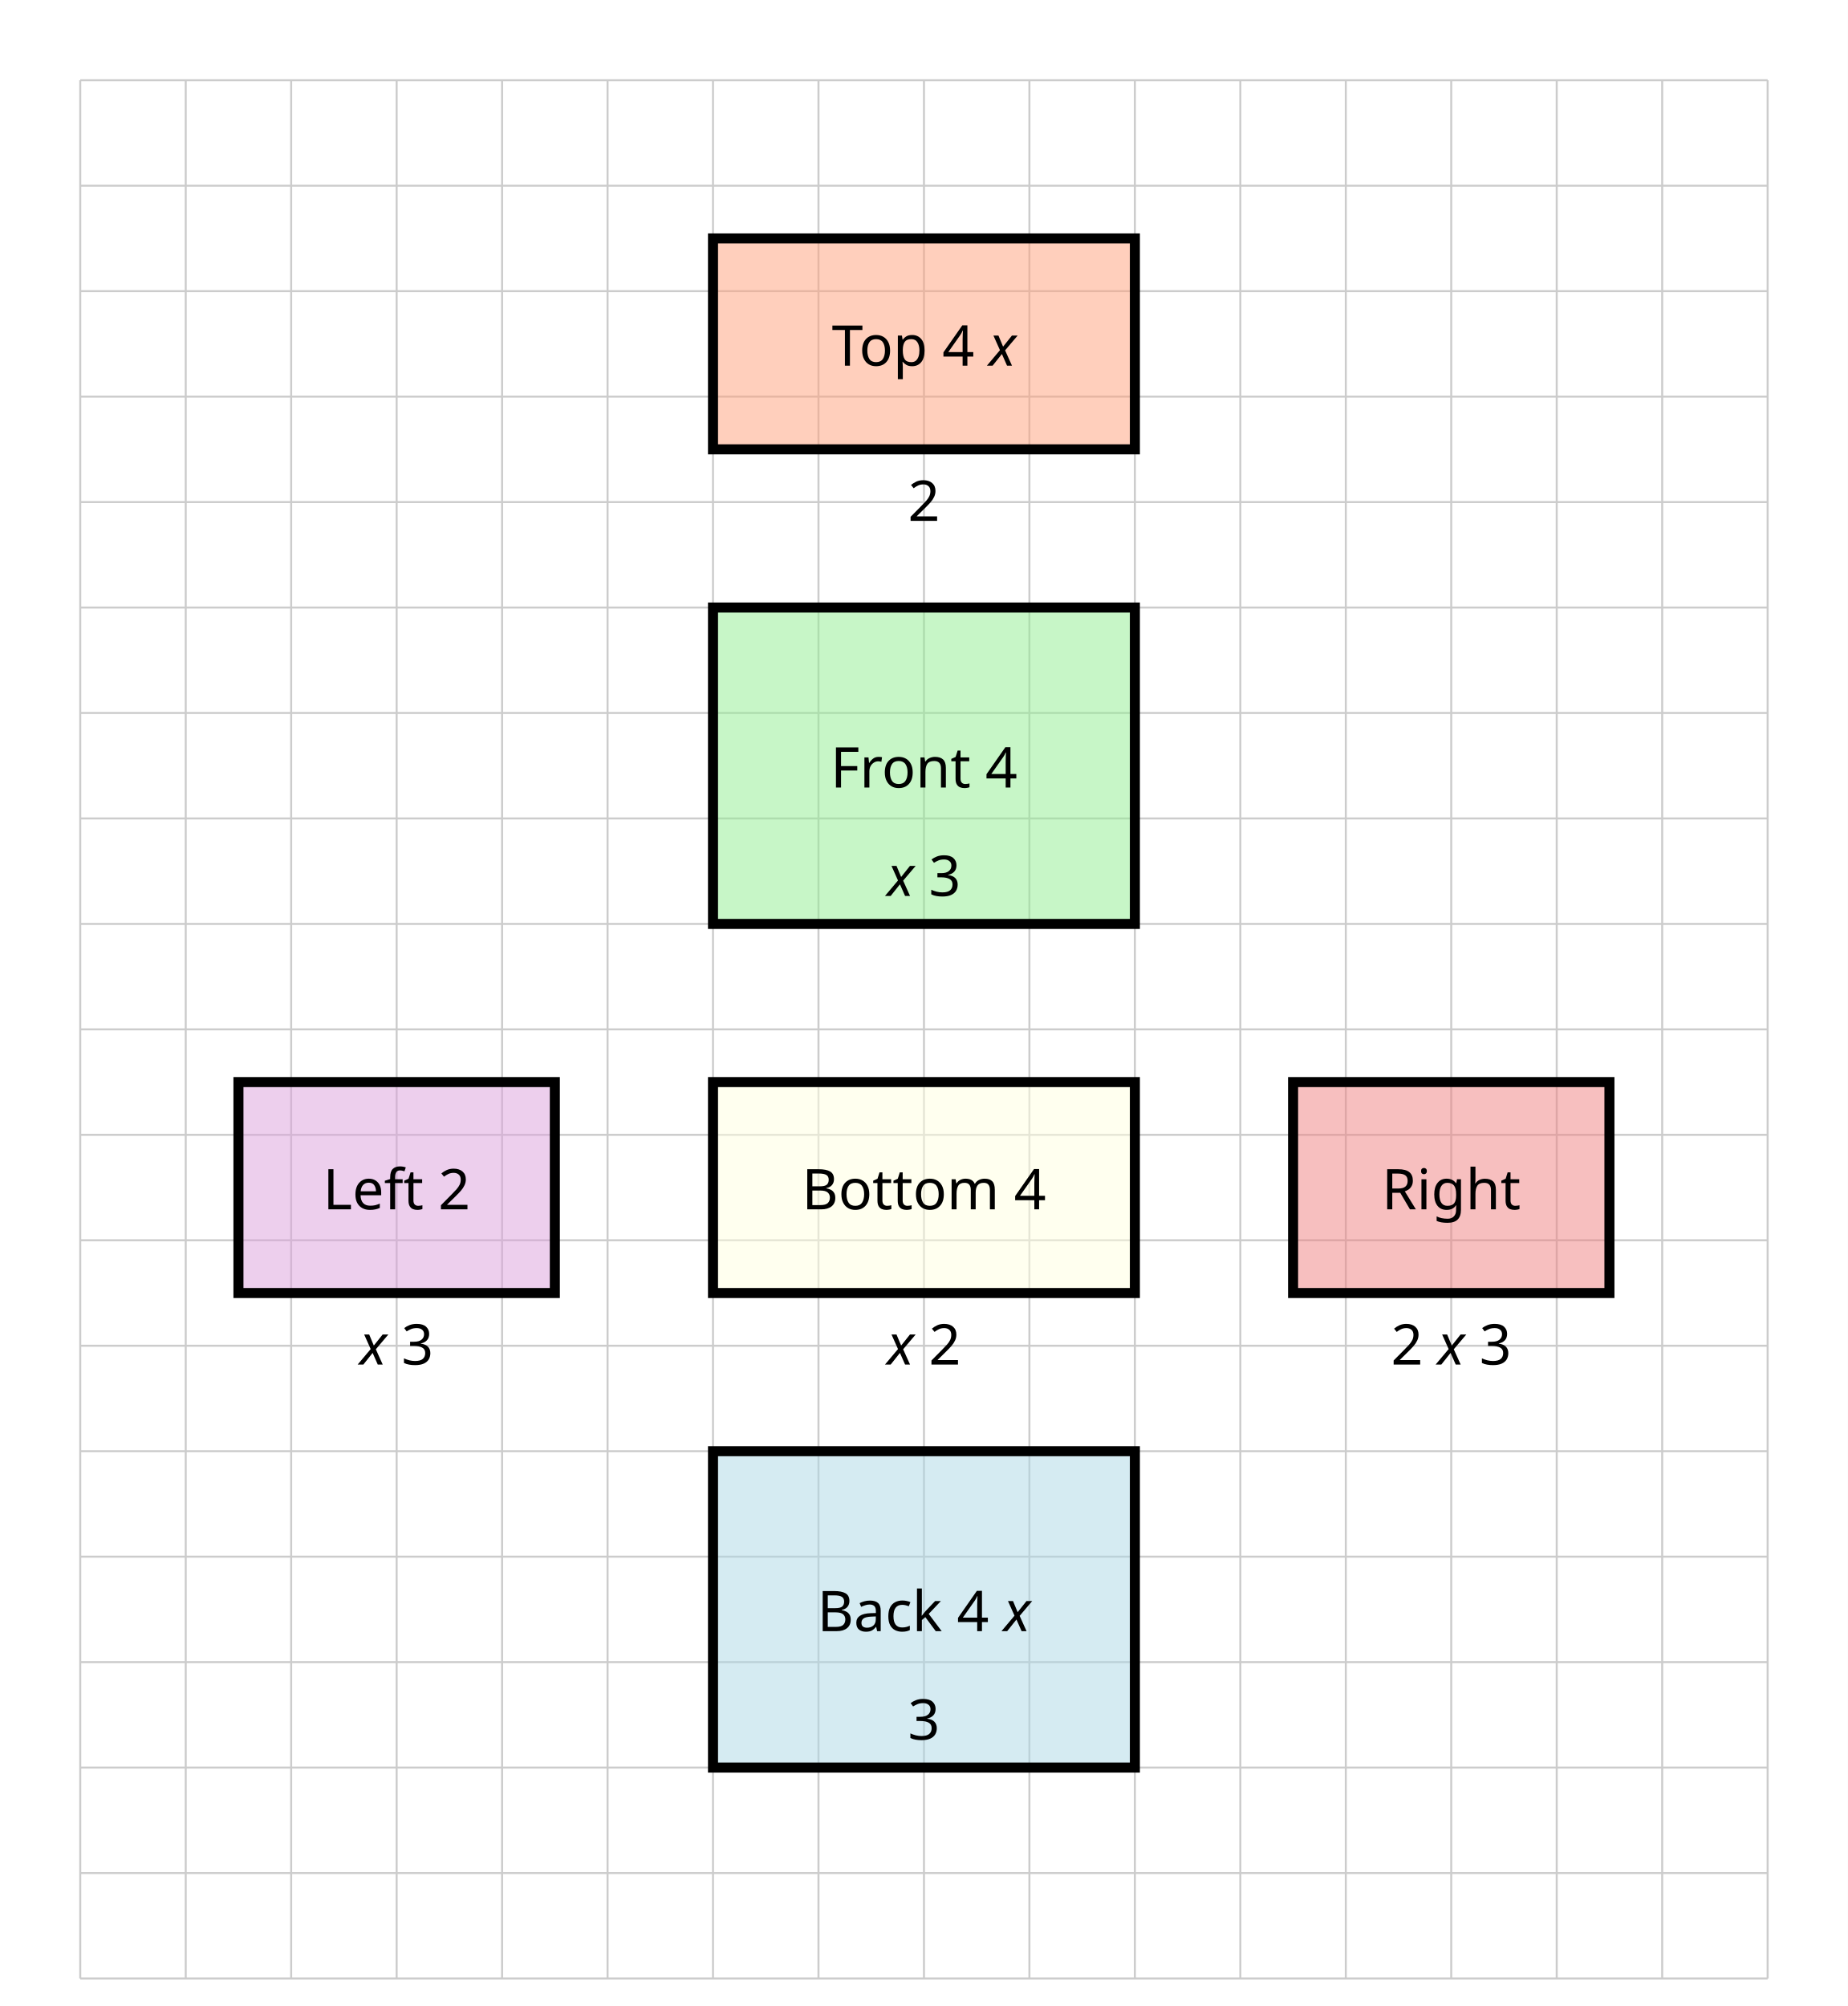
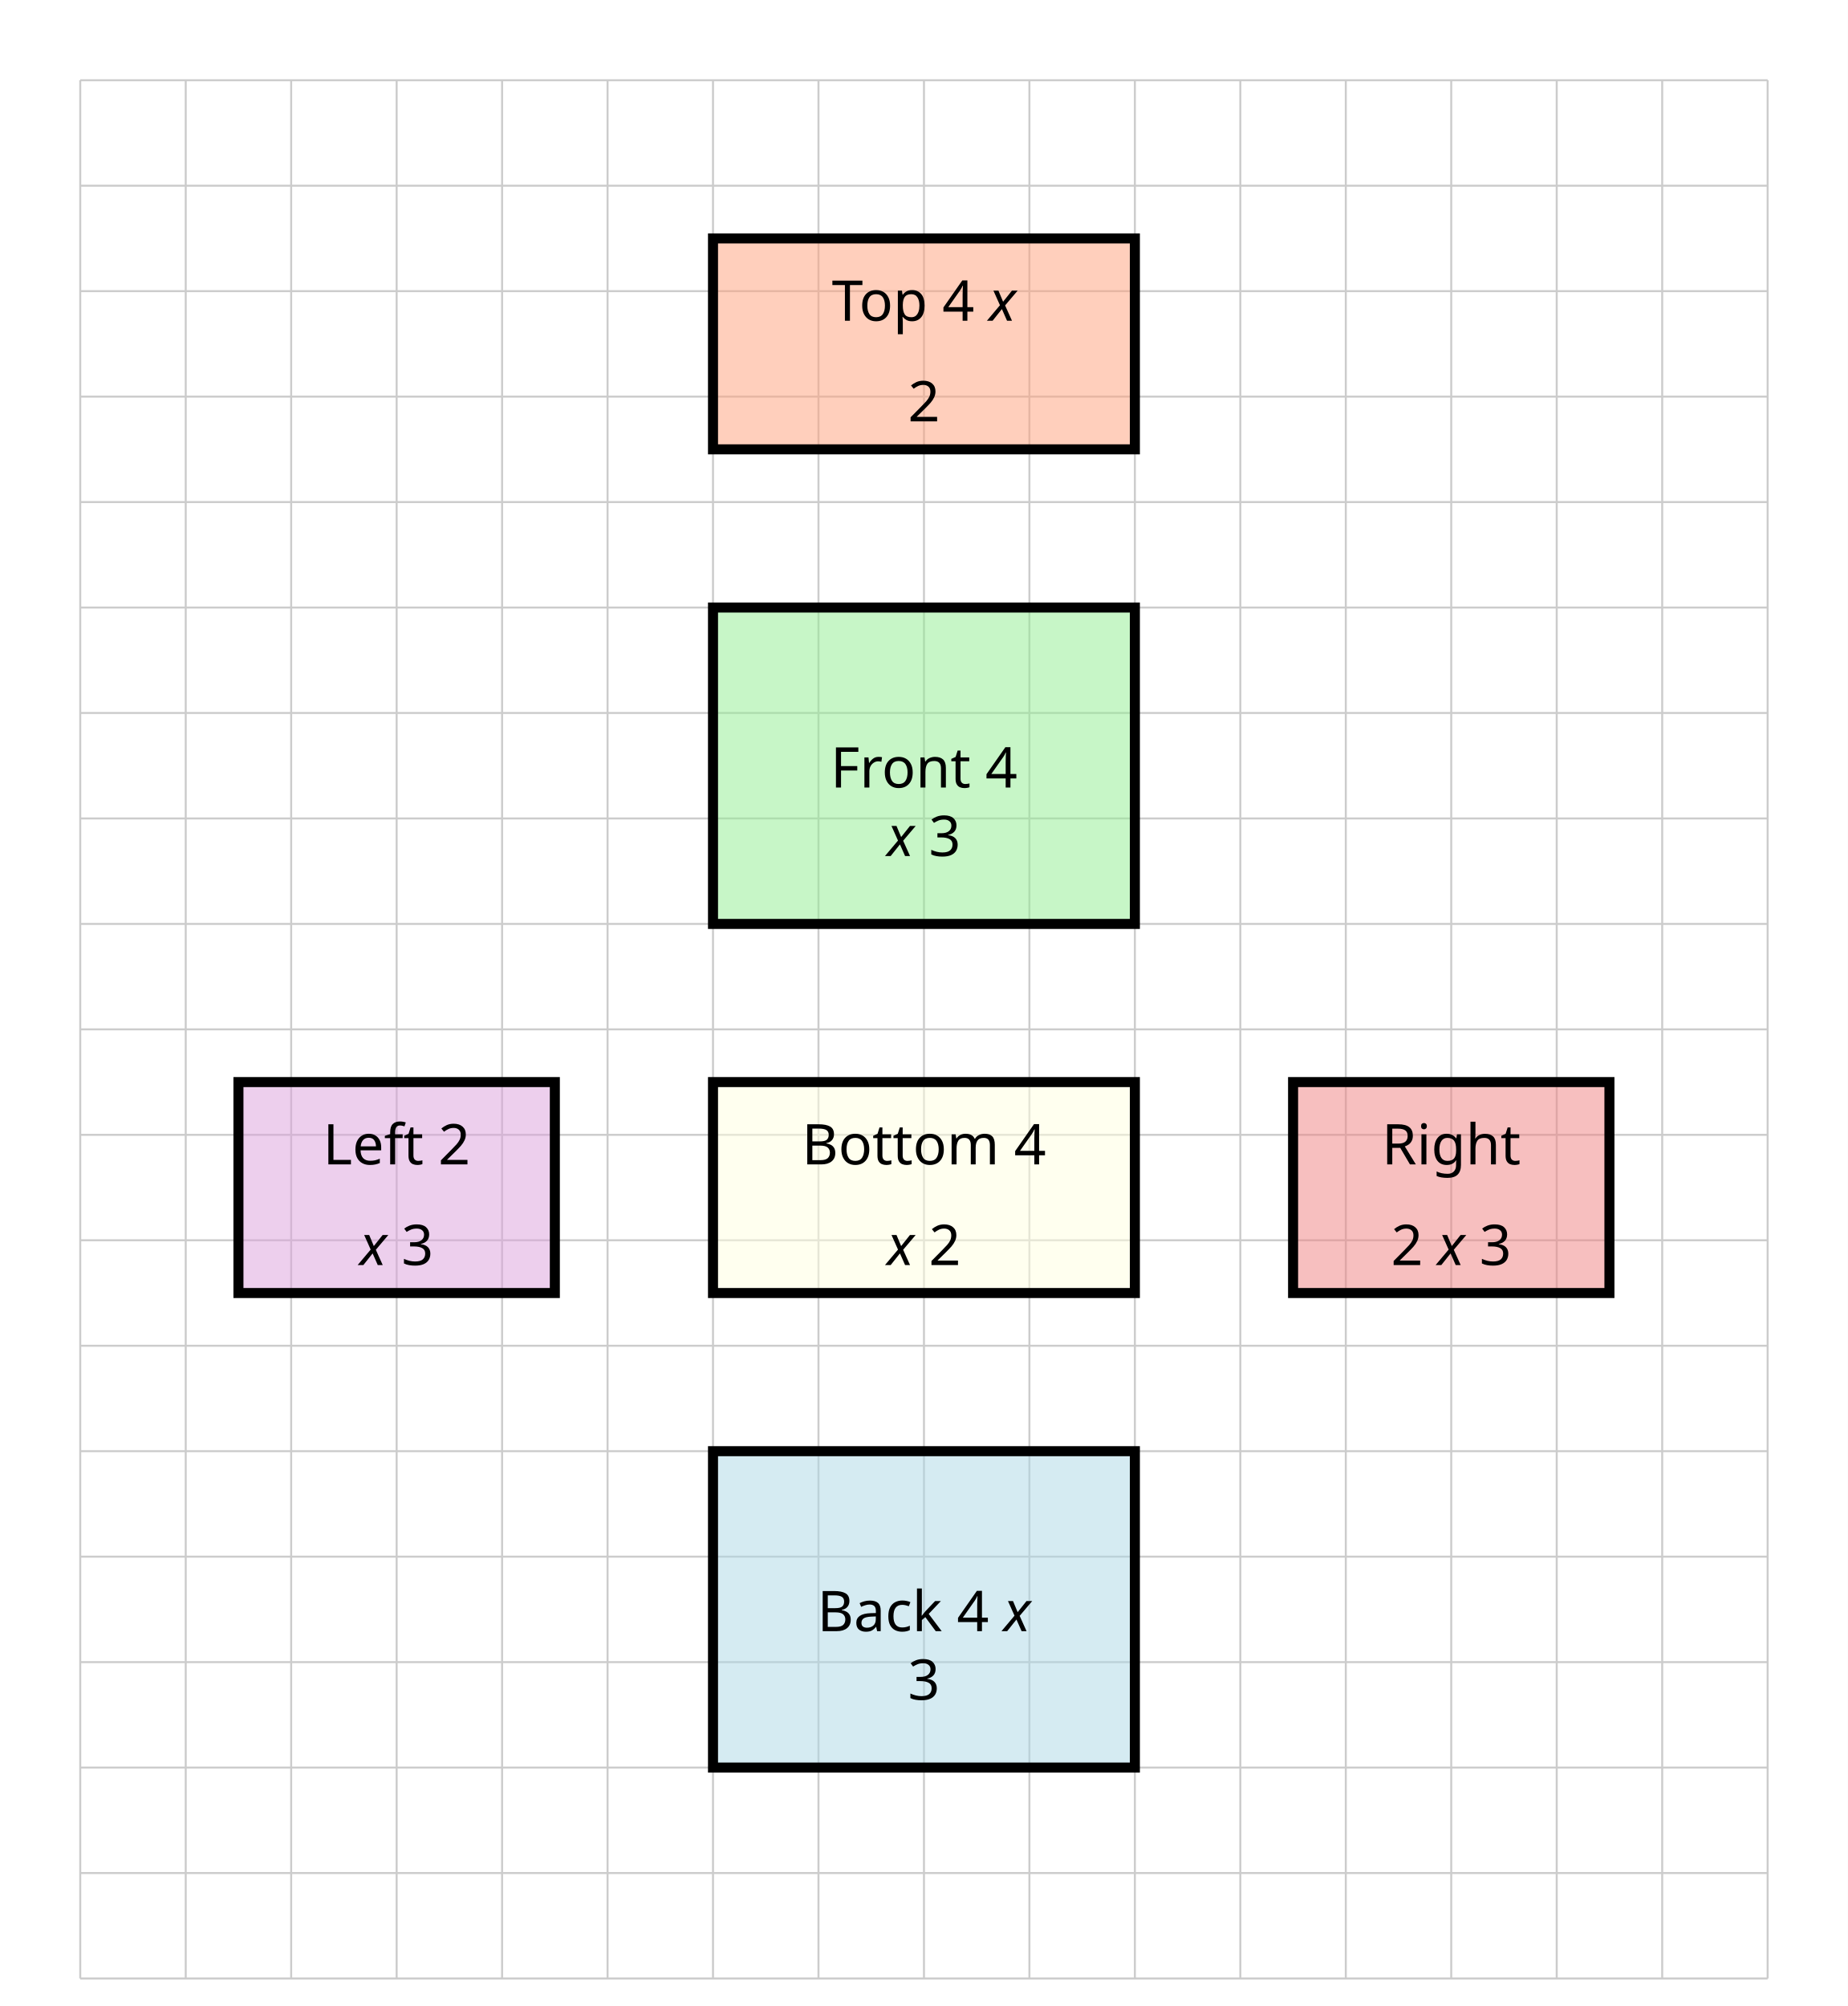
<svg xmlns="http://www.w3.org/2000/svg" width="460.571" height="500" viewBox="0 0 460.571 500">
  <defs>
    <marker id="arrowhead" markerWidth="8" markerHeight="6" refX="8" refY="3" orient="auto">
      <path d="M 0 0 L 8 3 L 0 6 Z" fill="black" />
    </marker>
    <marker id="arrowhead-start" markerWidth="8" markerHeight="6" refX="0" refY="3" orient="auto-start-reverse">
      <path d="M 0 0 L 8 3 L 0 6 Z" fill="black" />
    </marker>
    <style>
    @font-face { font-family: 'NunitoSans'; font-weight: normal; font-style: normal; src: url('/fonts/NunitoSans-Regular.ttf'); }
    @font-face { font-family: 'NunitoSans'; font-weight: bold; font-style: normal; src: url('/fonts/NunitoSans-Bold.ttf'); }
    @font-face { font-family: 'NunitoSans'; font-weight: normal; font-style: italic; src: url('/fonts/NunitoSans-Italic.ttf'); }
    @font-face { font-family: 'NunitoSans'; font-weight: bold; font-style: italic; src: url('/fonts/NunitoSans-BoldItalic.ttf'); }
</style>
  </defs>
  <rect x="0" y="0" width="460.571" height="500" fill="white" />
  <line x1="20.00" y1="493.14" x2="20.00" y2="20.00" stroke="#ccc" stroke-width="0.5" />
  <line x1="46.29" y1="493.14" x2="46.29" y2="20.00" stroke="#ccc" stroke-width="0.5" />
  <line x1="72.57" y1="493.14" x2="72.57" y2="20.00" stroke="#ccc" stroke-width="0.5" />
  <line x1="98.86" y1="493.14" x2="98.86" y2="20.00" stroke="#ccc" stroke-width="0.5" />
  <line x1="125.14" y1="493.14" x2="125.14" y2="20.00" stroke="#ccc" stroke-width="0.5" />
  <line x1="151.43" y1="493.14" x2="151.43" y2="20.00" stroke="#ccc" stroke-width="0.5" />
  <line x1="177.71" y1="493.14" x2="177.71" y2="20.00" stroke="#ccc" stroke-width="0.5" />
  <line x1="204.00" y1="493.14" x2="204.00" y2="20.00" stroke="#ccc" stroke-width="0.5" />
  <line x1="230.29" y1="493.14" x2="230.29" y2="20.00" stroke="#ccc" stroke-width="0.5" />
  <line x1="256.57" y1="493.14" x2="256.57" y2="20.00" stroke="#ccc" stroke-width="0.5" />
  <line x1="282.86" y1="493.14" x2="282.86" y2="20.00" stroke="#ccc" stroke-width="0.5" />
  <line x1="309.14" y1="493.14" x2="309.14" y2="20.00" stroke="#ccc" stroke-width="0.5" />
  <line x1="335.43" y1="493.14" x2="335.43" y2="20.00" stroke="#ccc" stroke-width="0.5" />
  <line x1="361.71" y1="493.14" x2="361.71" y2="20.00" stroke="#ccc" stroke-width="0.5" />
  <line x1="388.00" y1="493.14" x2="388.00" y2="20.00" stroke="#ccc" stroke-width="0.5" />
  <line x1="414.29" y1="493.14" x2="414.29" y2="20.00" stroke="#ccc" stroke-width="0.5" />
  <line x1="440.57" y1="493.14" x2="440.57" y2="20.00" stroke="#ccc" stroke-width="0.5" />
  <line x1="20.00" y1="493.14" x2="440.57" y2="493.14" stroke="#ccc" stroke-width="0.5" />
  <line x1="20.00" y1="466.86" x2="440.57" y2="466.86" stroke="#ccc" stroke-width="0.5" />
  <line x1="20.00" y1="440.57" x2="440.57" y2="440.57" stroke="#ccc" stroke-width="0.5" />
  <line x1="20.00" y1="414.29" x2="440.57" y2="414.29" stroke="#ccc" stroke-width="0.5" />
  <line x1="20.00" y1="388.00" x2="440.57" y2="388.00" stroke="#ccc" stroke-width="0.5" />
  <line x1="20.00" y1="361.71" x2="440.57" y2="361.71" stroke="#ccc" stroke-width="0.5" />
  <line x1="20.00" y1="335.43" x2="440.57" y2="335.43" stroke="#ccc" stroke-width="0.5" />
  <line x1="20.00" y1="309.14" x2="440.57" y2="309.14" stroke="#ccc" stroke-width="0.5" />
  <line x1="20.00" y1="282.86" x2="440.57" y2="282.86" stroke="#ccc" stroke-width="0.5" />
  <line x1="20.00" y1="256.57" x2="440.57" y2="256.57" stroke="#ccc" stroke-width="0.5" />
  <line x1="20.00" y1="230.29" x2="440.57" y2="230.29" stroke="#ccc" stroke-width="0.5" />
  <line x1="20.00" y1="204.00" x2="440.57" y2="204.00" stroke="#ccc" stroke-width="0.5" />
  <line x1="20.00" y1="177.71" x2="440.57" y2="177.71" stroke="#ccc" stroke-width="0.5" />
  <line x1="20.00" y1="151.43" x2="440.57" y2="151.43" stroke="#ccc" stroke-width="0.5" />
  <line x1="20.00" y1="125.14" x2="440.57" y2="125.14" stroke="#ccc" stroke-width="0.5" />
  <line x1="20.00" y1="98.86" x2="440.57" y2="98.86" stroke="#ccc" stroke-width="0.5" />
  <line x1="20.00" y1="72.57" x2="440.57" y2="72.57" stroke="#ccc" stroke-width="0.5" />
  <line x1="20.00" y1="46.29" x2="440.57" y2="46.29" stroke="#ccc" stroke-width="0.5" />
  <line x1="20.00" y1="20.00" x2="440.57" y2="20.00" stroke="#ccc" stroke-width="0.5" />
  <polygon data-ir-id="__pydsl_poly_5" data-role="fill" points="177.71,440.57 282.86,440.57 282.86,361.71 177.71,361.71" fill="lightblue" fill-opacity="0.5" stroke="none" />
  <polygon data-ir-id="__pydsl_poly_10" data-role="fill" points="177.71,322.29 282.86,322.29 282.86,269.71 177.71,269.71" fill="lightyellow" fill-opacity="0.5" stroke="none" />
  <polygon data-ir-id="__pydsl_poly_15" data-role="fill" points="177.71,230.29 282.86,230.29 282.86,151.43 177.71,151.43" fill="lightgreen" fill-opacity="0.5" stroke="none" />
  <polygon data-ir-id="__pydsl_poly_20" data-role="fill" points="177.71,112.00 282.86,112.00 282.86,59.43 177.71,59.43" fill="lightsalmon" fill-opacity="0.5" stroke="none" />
  <polygon data-ir-id="__pydsl_poly_25" data-role="fill" points="59.43,322.29 138.29,322.29 138.29,269.71 59.43,269.71" fill="plum" fill-opacity="0.5" stroke="none" />
  <polygon data-ir-id="__pydsl_poly_30" data-role="fill" points="322.29,322.29 401.14,322.29 401.14,269.71 322.29,269.71" fill="lightcoral" fill-opacity="0.5" stroke="none" />
  <polygon data-ir-id="__pydsl_poly_5" data-type="polygon" data-vertices="__pydsl_pt_1,__pydsl_pt_2,__pydsl_pt_3,__pydsl_pt_4" points="177.71,440.57 282.86,440.57 282.86,361.71 177.71,361.71" fill="none" stroke="black" stroke-width="2.5" />
  <polygon data-ir-id="__pydsl_poly_10" data-type="polygon" data-vertices="__pydsl_pt_6,__pydsl_pt_7,__pydsl_pt_8,__pydsl_pt_9" points="177.71,322.29 282.86,322.29 282.86,269.71 177.71,269.71" fill="none" stroke="black" stroke-width="2.5" />
  <polygon data-ir-id="__pydsl_poly_15" data-type="polygon" data-vertices="__pydsl_pt_11,__pydsl_pt_12,__pydsl_pt_13,__pydsl_pt_14" points="177.71,230.29 282.86,230.29 282.86,151.43 177.71,151.43" fill="none" stroke="black" stroke-width="2.5" />
  <polygon data-ir-id="__pydsl_poly_20" data-type="polygon" data-vertices="__pydsl_pt_16,__pydsl_pt_17,__pydsl_pt_18,__pydsl_pt_19" points="177.71,112.00 282.86,112.00 282.86,59.43 177.71,59.43" fill="none" stroke="black" stroke-width="2.5" />
  <polygon data-ir-id="__pydsl_poly_25" data-type="polygon" data-vertices="__pydsl_pt_21,__pydsl_pt_22,__pydsl_pt_23,__pydsl_pt_24" points="59.43,322.29 138.29,322.29 138.29,269.71 59.43,269.71" fill="none" stroke="black" stroke-width="2.5" />
  <polygon data-ir-id="__pydsl_poly_30" data-type="polygon" data-vertices="__pydsl_pt_26,__pydsl_pt_27,__pydsl_pt_28,__pydsl_pt_29" points="322.29,322.29 401.14,322.29 401.14,269.71 322.29,269.71" fill="none" stroke="black" stroke-width="2.5" />
  <text data-role="label-free-text" data-bbox="193.89,394.14,266.69,408.14" data-label-text="Back 4 x" x="230.29" y="401.14" font-family="NunitoSans" font-size="14" fill="black" text-anchor="middle" dominant-baseline="central">Back 4 <tspan font-style="italic">x</tspan>
  </text>
-   <text data-role="label-free-text" data-bbox="225.74,421.17,234.84,435.17" data-label-text="3" x="230.29" y="428.17" font-family="NunitoSans" font-size="14" fill="black" text-anchor="middle" dominant-baseline="central">3</text>
-   <text data-role="label-free-text" data-bbox="193.89,289.00,266.69,303.00" data-label-text="Bottom 4" x="230.29" y="296.00" font-family="NunitoSans" font-size="14" fill="black" text-anchor="middle" dominant-baseline="central">Bottom 4</text>
-   <text data-role="label-free-text" data-bbox="216.64,327.69,243.94,341.69" data-label-text="x 2" x="230.29" y="334.69" font-family="NunitoSans" font-size="14" fill="black" text-anchor="middle" dominant-baseline="central">
+   <text data-role="label-free-text" data-bbox="225.74,411.23,234.84,425.23" data-label-text="3" x="230.29" y="418.23" font-family="NunitoSans" font-size="14" fill="black" text-anchor="middle" dominant-baseline="central">3</text>
+   <text data-role="label-free-text" data-bbox="193.89,277.80,266.69,291.80" data-label-text="Bottom 4" x="230.29" y="284.80" font-family="NunitoSans" font-size="14" fill="black" text-anchor="middle" dominant-baseline="central">Bottom 4</text>
+   <text data-role="label-free-text" data-bbox="216.64,302.89,243.94,316.89" data-label-text="x 2" x="230.29" y="309.89" font-family="NunitoSans" font-size="14" fill="black" text-anchor="middle" dominant-baseline="central">
    <tspan font-style="italic">x</tspan> 2</text>
  <text data-role="label-free-text" data-bbox="198.44,183.86,262.14,197.86" data-label-text="Front 4" x="230.29" y="190.86" font-family="NunitoSans" font-size="14" fill="black" text-anchor="middle" dominant-baseline="central">Front 4</text>
-   <text data-role="label-free-text" data-bbox="216.64,210.89,243.94,224.89" data-label-text="x 3" x="230.29" y="217.89" font-family="NunitoSans" font-size="14" fill="black" text-anchor="middle" dominant-baseline="central">
+   <text data-role="label-free-text" data-bbox="216.64,200.94,243.94,214.94" data-label-text="x 3" x="230.29" y="207.94" font-family="NunitoSans" font-size="14" fill="black" text-anchor="middle" dominant-baseline="central">
    <tspan font-style="italic">x</tspan> 3</text>
-   <text data-role="label-free-text" data-bbox="198.44,78.71,262.14,92.71" data-label-text="Top 4 x" x="230.29" y="85.71" font-family="NunitoSans" font-size="14" fill="black" text-anchor="middle" dominant-baseline="central">Top 4 <tspan font-style="italic">x</tspan>
+   <text data-role="label-free-text" data-bbox="198.44,67.51,262.14,81.51" data-label-text="Top 4 x" x="230.29" y="74.51" font-family="NunitoSans" font-size="14" fill="black" text-anchor="middle" dominant-baseline="central">Top 4 <tspan font-style="italic">x</tspan>
  </text>
-   <text data-role="label-free-text" data-bbox="225.74,117.40,234.84,131.40" data-label-text="2" x="230.29" y="124.40" font-family="NunitoSans" font-size="14" fill="black" text-anchor="middle" dominant-baseline="central">2</text>
-   <text data-role="label-free-text" data-bbox="71.56,289.00,126.16,303.00" data-label-text="Left 2" x="98.86" y="296.00" font-family="NunitoSans" font-size="14" fill="black" text-anchor="middle" dominant-baseline="central">Left 2</text>
-   <text data-role="label-free-text" data-bbox="85.21,327.69,112.51,341.69" data-label-text="x 3" x="98.86" y="334.69" font-family="NunitoSans" font-size="14" fill="black" text-anchor="middle" dominant-baseline="central">
+   <text data-role="label-free-text" data-bbox="225.74,92.60,234.84,106.60" data-label-text="2" x="230.29" y="99.60" font-family="NunitoSans" font-size="14" fill="black" text-anchor="middle" dominant-baseline="central">2</text>
+   <text data-role="label-free-text" data-bbox="71.56,277.80,126.16,291.80" data-label-text="Left 2" x="98.86" y="284.80" font-family="NunitoSans" font-size="14" fill="black" text-anchor="middle" dominant-baseline="central">Left 2</text>
+   <text data-role="label-free-text" data-bbox="85.21,302.89,112.51,316.89" data-label-text="x 3" x="98.86" y="309.89" font-family="NunitoSans" font-size="14" fill="black" text-anchor="middle" dominant-baseline="central">
    <tspan font-style="italic">x</tspan> 3</text>
-   <text data-role="label-free-text" data-bbox="338.96,289.00,384.46,303.00" data-label-text="Right" x="361.71" y="296.00" font-family="NunitoSans" font-size="14" fill="black" text-anchor="middle" dominant-baseline="central">Right</text>
-   <text data-role="label-free-text" data-bbox="338.96,327.69,384.46,341.69" data-label-text="2 x 3" x="361.71" y="334.69" font-family="NunitoSans" font-size="14" fill="black" text-anchor="middle" dominant-baseline="central">2 <tspan font-style="italic">x</tspan> 3</text>
+   <text data-role="label-free-text" data-bbox="338.96,277.80,384.46,291.80" data-label-text="Right" x="361.71" y="284.80" font-family="NunitoSans" font-size="14" fill="black" text-anchor="middle" dominant-baseline="central">Right</text>
+   <text data-role="label-free-text" data-bbox="338.96,302.89,384.46,316.89" data-label-text="2 x 3" x="361.71" y="309.89" font-family="NunitoSans" font-size="14" fill="black" text-anchor="middle" dominant-baseline="central">2 <tspan font-style="italic">x</tspan> 3</text>
</svg>
